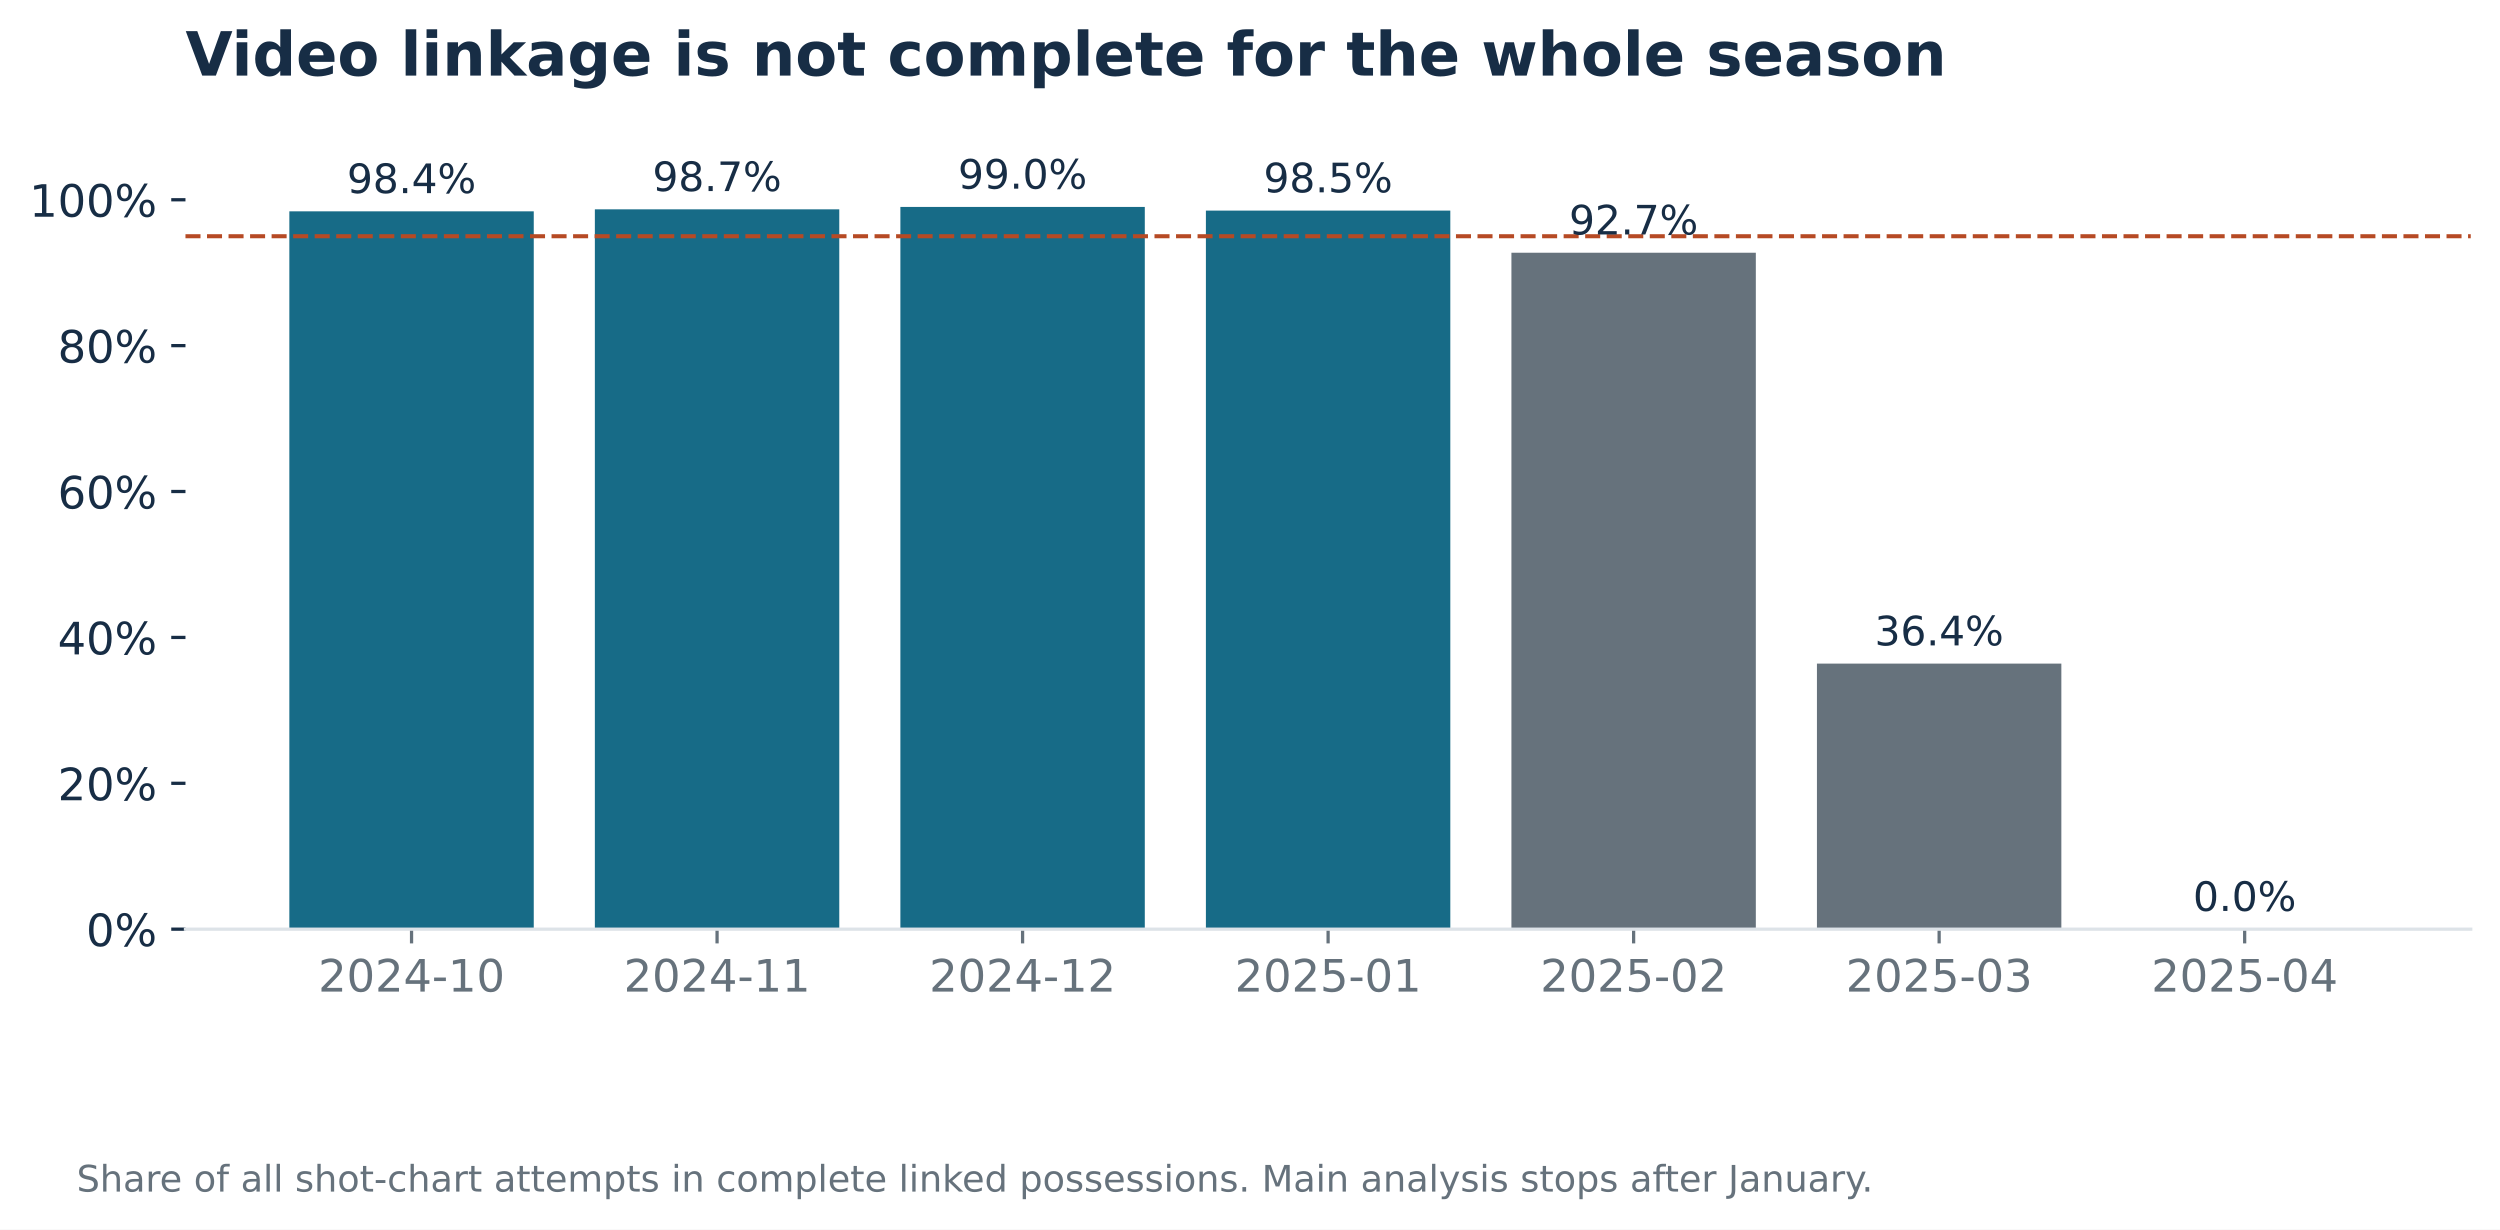
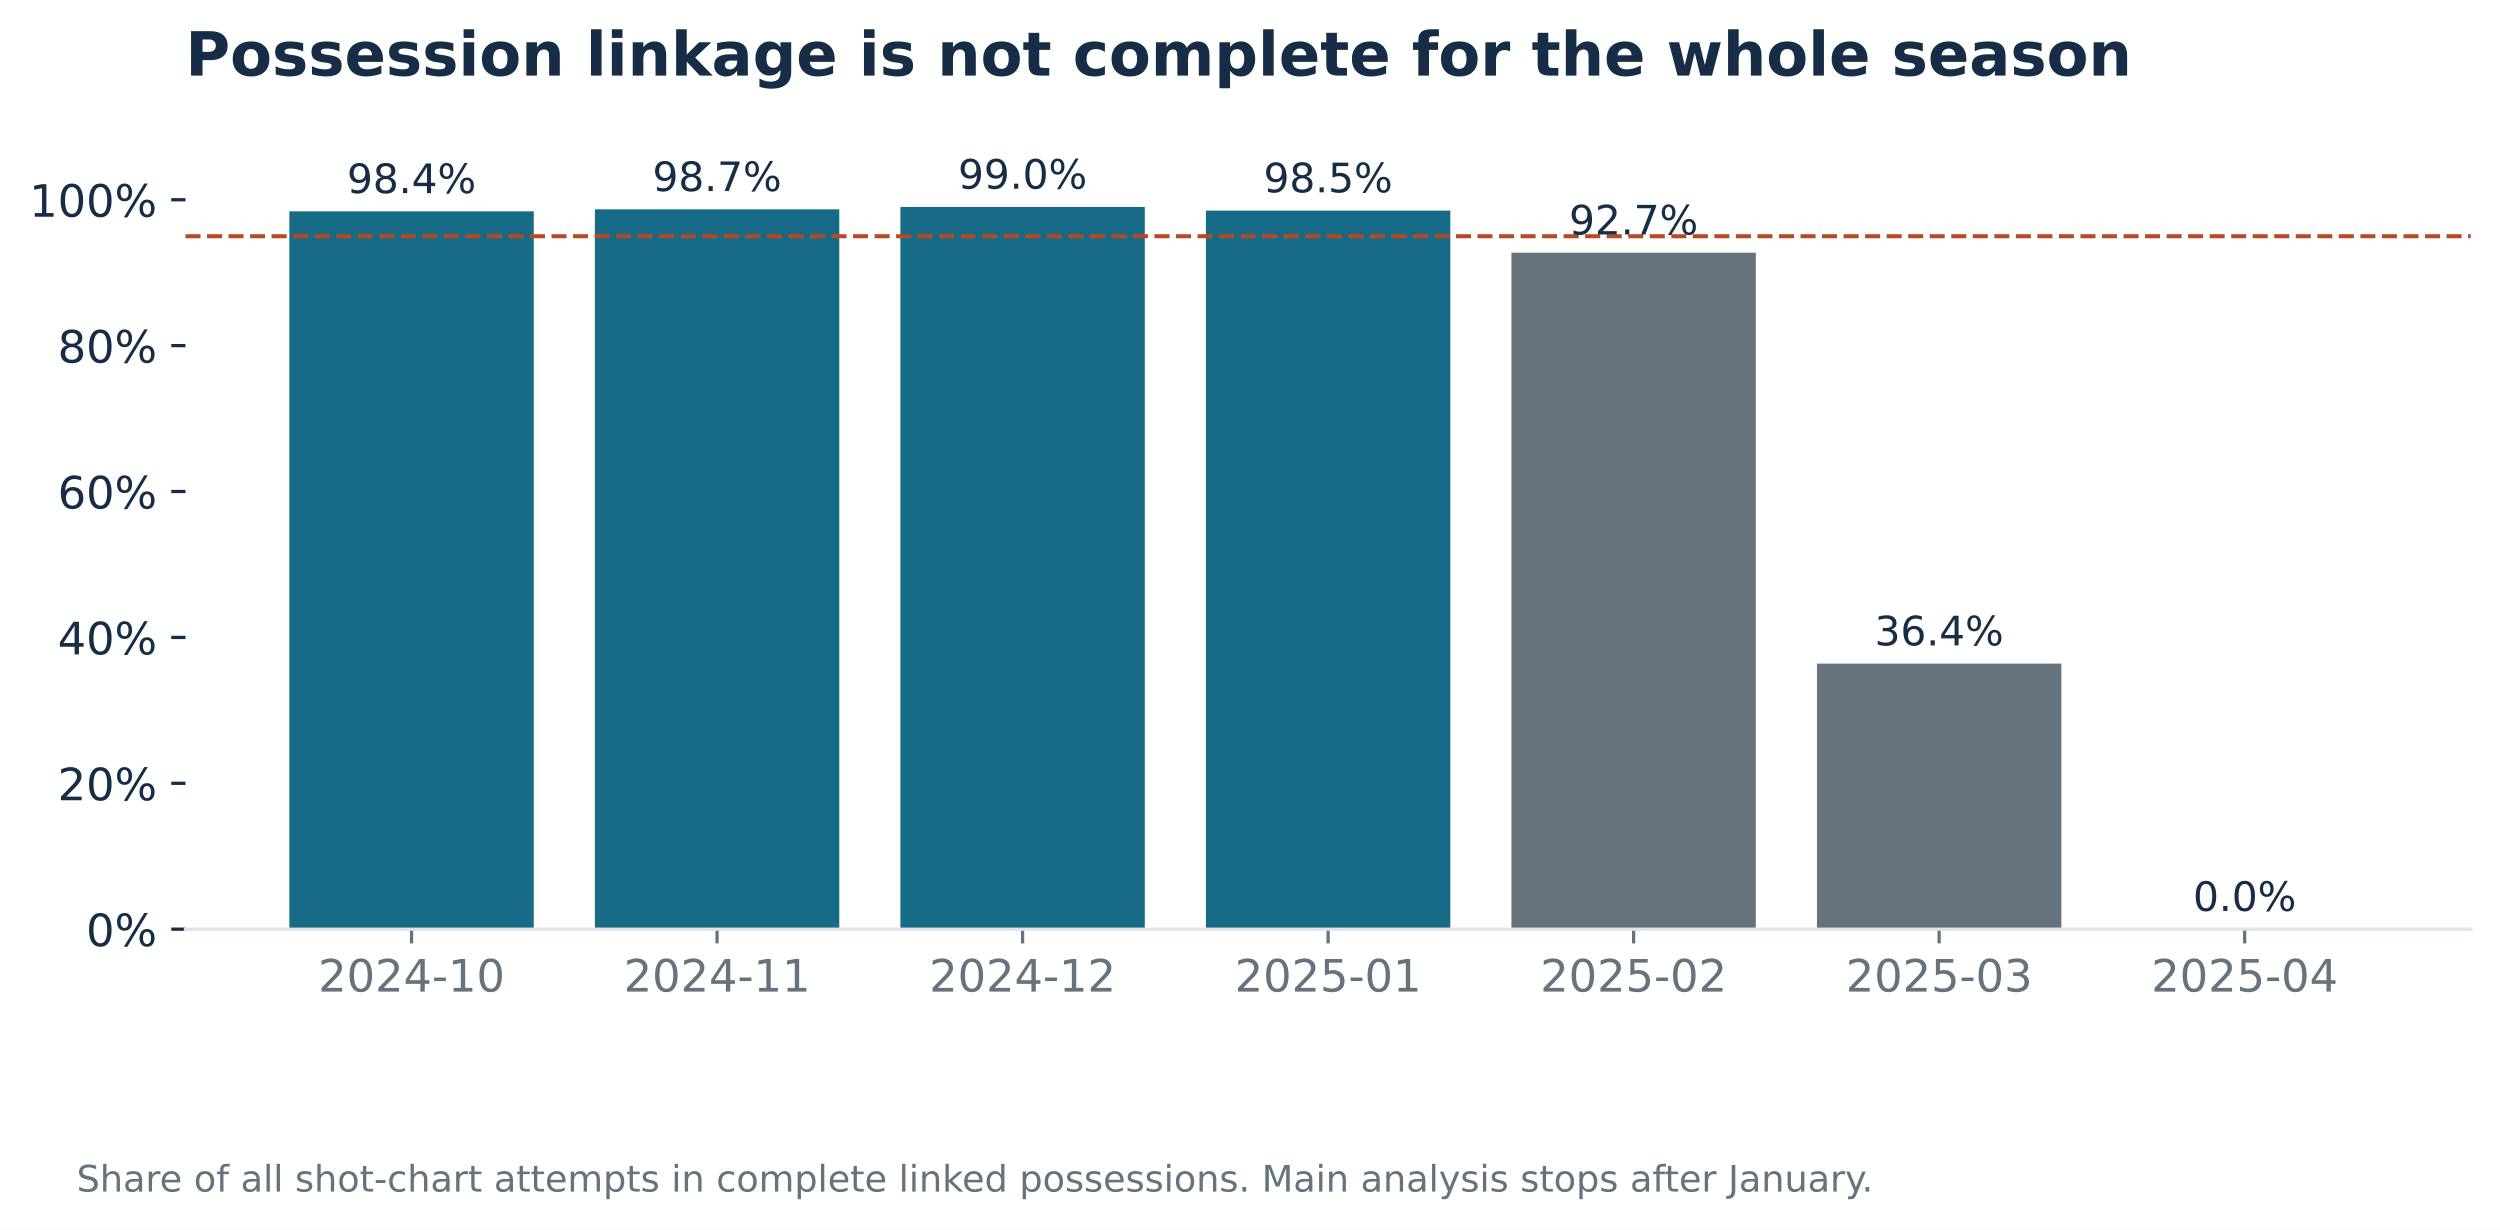
<svg xmlns="http://www.w3.org/2000/svg" xmlns:xlink="http://www.w3.org/1999/xlink" width="615.312pt" height="302.64pt" viewBox="0 0 615.312 302.64" version="1.1">
  <defs>
    <style type="text/css">*{stroke-linejoin: round; stroke-linecap: butt}</style>
  </defs>
  <g id="figure_1">
    <g id="patch_1">
-       <path d="M 0 302.64  L 615.312 302.64  L 615.312 0  L 0 0  z " style="fill: #ffffff" />
+       <path d="M 0 302.64 L 615.312 302.64 L 615.312 0 L 0 0 z " style="fill: #ffffff" />
    </g>
    <g id="axes_1">
      <g id="patch_2">
-         <path d="M 45.648 228.694  L 608.112 228.694  L 608.112 36.598  L 45.648 36.598  z " style="fill: #ffffff" />
+         <path d="M 45.648 228.694 L 608.112 228.694 L 608.112 36.598 L 45.648 36.598 z " style="fill: #ffffff" />
      </g>
      <g id="patch_3">
-         <path d="M 71.215 228.694  L 131.371 228.694  L 131.371 52.016  L 71.215 52.016  z " clip-path="url(#p5fa44e7b54)" style="fill: #176b87" />
+         <path d="M 71.215 228.694 L 131.371 228.694 L 131.371 52.016 L 71.215 52.016 z " clip-path="url(#p4c6426117e)" style="fill: #176b87" />
      </g>
      <g id="patch_4">
-         <path d="M 146.41 228.694  L 206.567 228.694  L 206.567 51.521  L 146.41 51.521  z " clip-path="url(#p5fa44e7b54)" style="fill: #176b87" />
+         <path d="M 146.41 228.694 L 206.567 228.694 L 206.567 51.521 L 146.41 51.521 z " clip-path="url(#p4c6426117e)" style="fill: #176b87" />
      </g>
      <g id="patch_5">
-         <path d="M 221.606 228.694  L 281.763 228.694  L 281.763 50.931  L 221.606 50.931  z " clip-path="url(#p5fa44e7b54)" style="fill: #176b87" />
+         <path d="M 221.606 228.694 L 281.763 228.694 L 281.763 50.931 L 221.606 50.931 z " clip-path="url(#p4c6426117e)" style="fill: #176b87" />
      </g>
      <g id="patch_6">
-         <path d="M 296.802 228.694  L 356.958 228.694  L 356.958 51.829  L 296.802 51.829  z " clip-path="url(#p5fa44e7b54)" style="fill: #176b87" />
+         <path d="M 296.802 228.694 L 356.958 228.694 L 356.958 51.829 L 296.802 51.829 z " clip-path="url(#p4c6426117e)" style="fill: #176b87" />
      </g>
      <g id="patch_7">
-         <path d="M 371.997 228.694  L 432.154 228.694  L 432.154 62.204  L 371.997 62.204  z " clip-path="url(#p5fa44e7b54)" style="fill: #66727c" />
+         <path d="M 371.997 228.694 L 432.154 228.694 L 432.154 62.204 L 371.997 62.204 z " clip-path="url(#p4c6426117e)" style="fill: #66727c" />
      </g>
      <g id="patch_8">
-         <path d="M 447.193 228.694  L 507.35 228.694  L 507.35 163.333  L 447.193 163.333  z " clip-path="url(#p5fa44e7b54)" style="fill: #66727c" />
+         <path d="M 447.193 228.694 L 507.35 228.694 L 507.35 163.333 L 447.193 163.333 z " clip-path="url(#p4c6426117e)" style="fill: #66727c" />
      </g>
      <g id="patch_9">
-         <path d="M 522.389 228.694  L 582.545 228.694  L 582.545 228.694  L 522.389 228.694  z " clip-path="url(#p5fa44e7b54)" style="fill: #66727c" />
+         <path d="M 522.389 228.694 L 582.545 228.694 L 582.545 228.694 L 522.389 228.694 z " clip-path="url(#p4c6426117e)" style="fill: #66727c" />
      </g>
      <g id="matplotlib.axis_1">
        <g id="xtick_1">
          <g id="line2d_1">
            <defs>
-               <path id="me43fb26226" d="M 0 0  L 0 3.5  " style="stroke: #66727c; stroke-width: 0.8" />
+               <path id="m7db3df4c6c" d="M 0 0 L 0 3.5 " style="stroke: #66727c; stroke-width: 0.8" />
            </defs>
            <g>
-               <use xlink:href="#me43fb26226" x="101.293" y="228.694" style="fill: #66727c; stroke: #66727c; stroke-width: 0.8" />
+               <use xlink:href="#m7db3df4c6c" x="101.293" y="228.694" style="fill: #66727c; stroke: #66727c; stroke-width: 0.8" />
            </g>
          </g>
          <g id="text_1">
            <text style="font-size: 11px; font-family: 'DejaVu Sans'; text-anchor: middle; fill: #66727c" x="101.293" y="244.051" transform="rotate(-0 101.2928 244.0511)">2024-10</text>
          </g>
        </g>
        <g id="xtick_2">
          <g id="line2d_2">
            <g>
-               <use xlink:href="#me43fb26226" x="176.489" y="228.694" style="fill: #66727c; stroke: #66727c; stroke-width: 0.8" />
+               <use xlink:href="#m7db3df4c6c" x="176.489" y="228.694" style="fill: #66727c; stroke: #66727c; stroke-width: 0.8" />
            </g>
          </g>
          <g id="text_2">
            <text style="font-size: 11px; font-family: 'DejaVu Sans'; text-anchor: middle; fill: #66727c" x="176.489" y="244.051" transform="rotate(-0 176.4885 244.0511)">2024-11</text>
          </g>
        </g>
        <g id="xtick_3">
          <g id="line2d_3">
            <g>
-               <use xlink:href="#me43fb26226" x="251.684" y="228.694" style="fill: #66727c; stroke: #66727c; stroke-width: 0.8" />
+               <use xlink:href="#m7db3df4c6c" x="251.684" y="228.694" style="fill: #66727c; stroke: #66727c; stroke-width: 0.8" />
            </g>
          </g>
          <g id="text_3">
            <text style="font-size: 11px; font-family: 'DejaVu Sans'; text-anchor: middle; fill: #66727c" x="251.684" y="244.051" transform="rotate(-0 251.6842 244.0511)">2024-12</text>
          </g>
        </g>
        <g id="xtick_4">
          <g id="line2d_4">
            <g>
-               <use xlink:href="#me43fb26226" x="326.88" y="228.694" style="fill: #66727c; stroke: #66727c; stroke-width: 0.8" />
+               <use xlink:href="#m7db3df4c6c" x="326.88" y="228.694" style="fill: #66727c; stroke: #66727c; stroke-width: 0.8" />
            </g>
          </g>
          <g id="text_4">
            <text style="font-size: 11px; font-family: 'DejaVu Sans'; text-anchor: middle; fill: #66727c" x="326.88" y="244.051" transform="rotate(-0 326.88 244.0511)">2025-01</text>
          </g>
        </g>
        <g id="xtick_5">
          <g id="line2d_5">
            <g>
-               <use xlink:href="#me43fb26226" x="402.076" y="228.694" style="fill: #66727c; stroke: #66727c; stroke-width: 0.8" />
+               <use xlink:href="#m7db3df4c6c" x="402.076" y="228.694" style="fill: #66727c; stroke: #66727c; stroke-width: 0.8" />
            </g>
          </g>
          <g id="text_5">
            <text style="font-size: 11px; font-family: 'DejaVu Sans'; text-anchor: middle; fill: #66727c" x="402.076" y="244.051" transform="rotate(-0 402.0757 244.0511)">2025-02</text>
          </g>
        </g>
        <g id="xtick_6">
          <g id="line2d_6">
            <g>
-               <use xlink:href="#me43fb26226" x="477.271" y="228.694" style="fill: #66727c; stroke: #66727c; stroke-width: 0.8" />
+               <use xlink:href="#m7db3df4c6c" x="477.271" y="228.694" style="fill: #66727c; stroke: #66727c; stroke-width: 0.8" />
            </g>
          </g>
          <g id="text_6">
            <text style="font-size: 11px; font-family: 'DejaVu Sans'; text-anchor: middle; fill: #66727c" x="477.271" y="244.051" transform="rotate(-0 477.2714 244.0511)">2025-03</text>
          </g>
        </g>
        <g id="xtick_7">
          <g id="line2d_7">
            <g>
-               <use xlink:href="#me43fb26226" x="552.467" y="228.694" style="fill: #66727c; stroke: #66727c; stroke-width: 0.8" />
+               <use xlink:href="#m7db3df4c6c" x="552.467" y="228.694" style="fill: #66727c; stroke: #66727c; stroke-width: 0.8" />
            </g>
          </g>
          <g id="text_7">
            <text style="font-size: 11px; font-family: 'DejaVu Sans'; text-anchor: middle; fill: #66727c" x="552.467" y="244.051" transform="rotate(-0 552.4671 244.0511)">2025-04</text>
          </g>
        </g>
      </g>
      <g id="matplotlib.axis_2">
        <g id="ytick_1">
          <g id="line2d_8">
            <defs>
-               <path id="m8bc5c30a4d" d="M 0 0  L -3.5 0  " style="stroke: #172d45; stroke-width: 0.8" />
+               <path id="mff2291a1a4" d="M 0 0 L -3.5 0 " style="stroke: #172d45; stroke-width: 0.8" />
            </defs>
            <g>
-               <use xlink:href="#m8bc5c30a4d" x="45.648" y="228.694" style="fill: #172d45; stroke: #172d45; stroke-width: 0.8" />
+               <use xlink:href="#mff2291a1a4" x="45.648" y="228.694" style="fill: #172d45; stroke: #172d45; stroke-width: 0.8" />
            </g>
          </g>
          <g id="text_8">
            <text style="font-size: 11px; font-family: 'DejaVu Sans'; text-anchor: end; fill: #172d45" x="38.648" y="232.872" transform="rotate(-0 38.64797 232.8724)">0%</text>
          </g>
        </g>
        <g id="ytick_2">
          <g id="line2d_9">
            <g>
-               <use xlink:href="#m8bc5c30a4d" x="45.648" y="192.788" style="fill: #172d45; stroke: #172d45; stroke-width: 0.8" />
+               <use xlink:href="#mff2291a1a4" x="45.648" y="192.788" style="fill: #172d45; stroke: #172d45; stroke-width: 0.8" />
            </g>
          </g>
          <g id="text_9">
            <text style="font-size: 11px; font-family: 'DejaVu Sans'; text-anchor: end; fill: #172d45" x="38.648" y="196.967" transform="rotate(-0 38.64797 196.9666)">20%</text>
          </g>
        </g>
        <g id="ytick_3">
          <g id="line2d_10">
            <g>
-               <use xlink:href="#m8bc5c30a4d" x="45.648" y="156.882" style="fill: #172d45; stroke: #172d45; stroke-width: 0.8" />
+               <use xlink:href="#mff2291a1a4" x="45.648" y="156.882" style="fill: #172d45; stroke: #172d45; stroke-width: 0.8" />
            </g>
          </g>
          <g id="text_10">
            <text style="font-size: 11px; font-family: 'DejaVu Sans'; text-anchor: end; fill: #172d45" x="38.648" y="161.061" transform="rotate(-0 38.64797 161.0608)">40%</text>
          </g>
        </g>
        <g id="ytick_4">
          <g id="line2d_11">
            <g>
-               <use xlink:href="#m8bc5c30a4d" x="45.648" y="120.976" style="fill: #172d45; stroke: #172d45; stroke-width: 0.8" />
+               <use xlink:href="#mff2291a1a4" x="45.648" y="120.976" style="fill: #172d45; stroke: #172d45; stroke-width: 0.8" />
            </g>
          </g>
          <g id="text_11">
            <text style="font-size: 11px; font-family: 'DejaVu Sans'; text-anchor: end; fill: #172d45" x="38.648" y="125.155" transform="rotate(-0 38.64797 125.155)">60%</text>
          </g>
        </g>
        <g id="ytick_5">
          <g id="line2d_12">
            <g>
-               <use xlink:href="#m8bc5c30a4d" x="45.648" y="85.07" style="fill: #172d45; stroke: #172d45; stroke-width: 0.8" />
+               <use xlink:href="#mff2291a1a4" x="45.648" y="85.07" style="fill: #172d45; stroke: #172d45; stroke-width: 0.8" />
            </g>
          </g>
          <g id="text_12">
            <text style="font-size: 11px; font-family: 'DejaVu Sans'; text-anchor: end; fill: #172d45" x="38.648" y="89.249" transform="rotate(-0 38.64797 89.24919)">80%</text>
          </g>
        </g>
        <g id="ytick_6">
          <g id="line2d_13">
            <g>
-               <use xlink:href="#m8bc5c30a4d" x="45.648" y="49.165" style="fill: #172d45; stroke: #172d45; stroke-width: 0.8" />
+               <use xlink:href="#mff2291a1a4" x="45.648" y="49.165" style="fill: #172d45; stroke: #172d45; stroke-width: 0.8" />
            </g>
          </g>
          <g id="text_13">
            <text style="font-size: 11px; font-family: 'DejaVu Sans'; text-anchor: end; fill: #172d45" x="38.648" y="53.343" transform="rotate(-0 38.64797 53.3434)">100%</text>
          </g>
        </g>
      </g>
      <g id="line2d_14">
-         <path d="M 45.648 58.141  L 608.112 58.141  " clip-path="url(#p5fa44e7b54)" style="fill: none; stroke-dasharray: 3.7,1.6; stroke-dashoffset: 0; stroke: #b64a24" />
+         <path d="M 45.648 58.141 L 608.112 58.141 " clip-path="url(#p4c6426117e)" style="fill: none; stroke-dasharray: 3.7,1.6; stroke-dashoffset: 0; stroke: #b64a24" />
      </g>
      <g id="patch_10">
-         <path d="M 45.648 228.694  L 608.112 228.694  " style="fill: none; stroke: #dde3e8; stroke-width: 0.8; stroke-linejoin: miter; stroke-linecap: square" />
+         <path d="M 45.648 228.694 L 608.112 228.694 " style="fill: none; stroke: #dde3e8; stroke-width: 0.8; stroke-linejoin: miter; stroke-linecap: square" />
      </g>
      <g id="text_14">
        <text style="font-size: 10px; font-family: 'DejaVu Sans'; text-anchor: middle; fill: #172d45" x="101.293" y="47.528" transform="rotate(-0 101.2928 47.52794)">98.4%</text>
      </g>
      <g id="text_15">
        <text style="font-size: 10px; font-family: 'DejaVu Sans'; text-anchor: middle; fill: #172d45" x="176.489" y="47.033" transform="rotate(-0 176.4885 47.03257)">98.7%</text>
      </g>
      <g id="text_16">
        <text style="font-size: 10px; font-family: 'DejaVu Sans'; text-anchor: middle; fill: #172d45" x="251.684" y="46.443" transform="rotate(-0 251.6842 46.44272)">99.0%</text>
      </g>
      <g id="text_17">
        <text style="font-size: 10px; font-family: 'DejaVu Sans'; text-anchor: middle; fill: #172d45" x="326.88" y="47.34" transform="rotate(-0 326.88 47.34038)">98.5%</text>
      </g>
      <g id="text_18">
        <text style="font-size: 10px; font-family: 'DejaVu Sans'; text-anchor: middle; fill: #172d45" x="402.076" y="57.716" transform="rotate(-0 402.0757 57.71598)">92.7%</text>
      </g>
      <g id="text_19">
        <text style="font-size: 10px; font-family: 'DejaVu Sans'; text-anchor: middle; fill: #172d45" x="477.271" y="158.844" transform="rotate(-0 477.2714 158.8444)">36.4%</text>
      </g>
      <g id="text_20">
        <text style="font-size: 10px; font-family: 'DejaVu Sans'; text-anchor: middle; fill: #172d45" x="552.467" y="224.205" transform="rotate(-0 552.4671 224.2054)">0.0%</text>
      </g>
      <g id="text_21">
-         <text style="font-weight: 700; font-size: 15px; font-family: 'DejaVu Sans'; text-anchor: start; fill: #172d45" x="45.648" y="18.598" transform="rotate(-0 45.64797 18.59766)">Video linkage is not complete for the whole season</text>
+         <text style="font-weight: 700; font-size: 15px; font-family: 'DejaVu Sans'; text-anchor: start; fill: #172d45" x="45.648" y="18.598" transform="rotate(-0 45.64797 18.59766)">Possession linkage is not complete for the whole season</text>
      </g>
    </g>
    <g id="text_22">
      <text style="font-size: 9px; font-family: 'DejaVu Sans'; text-anchor: start; fill: #66727c" x="18.864" y="293.278" transform="rotate(-0 18.86397 293.2777)">Share of all shot-chart attempts in complete linked possessions. Main analysis stops after January.</text>
    </g>
  </g>
  <defs>
-     <clipPath id="p5fa44e7b54">
+     <clipPath id="p4c6426117e">
      <rect x="45.648" y="36.598" width="562.464" height="192.096" />
    </clipPath>
  </defs>
</svg>
